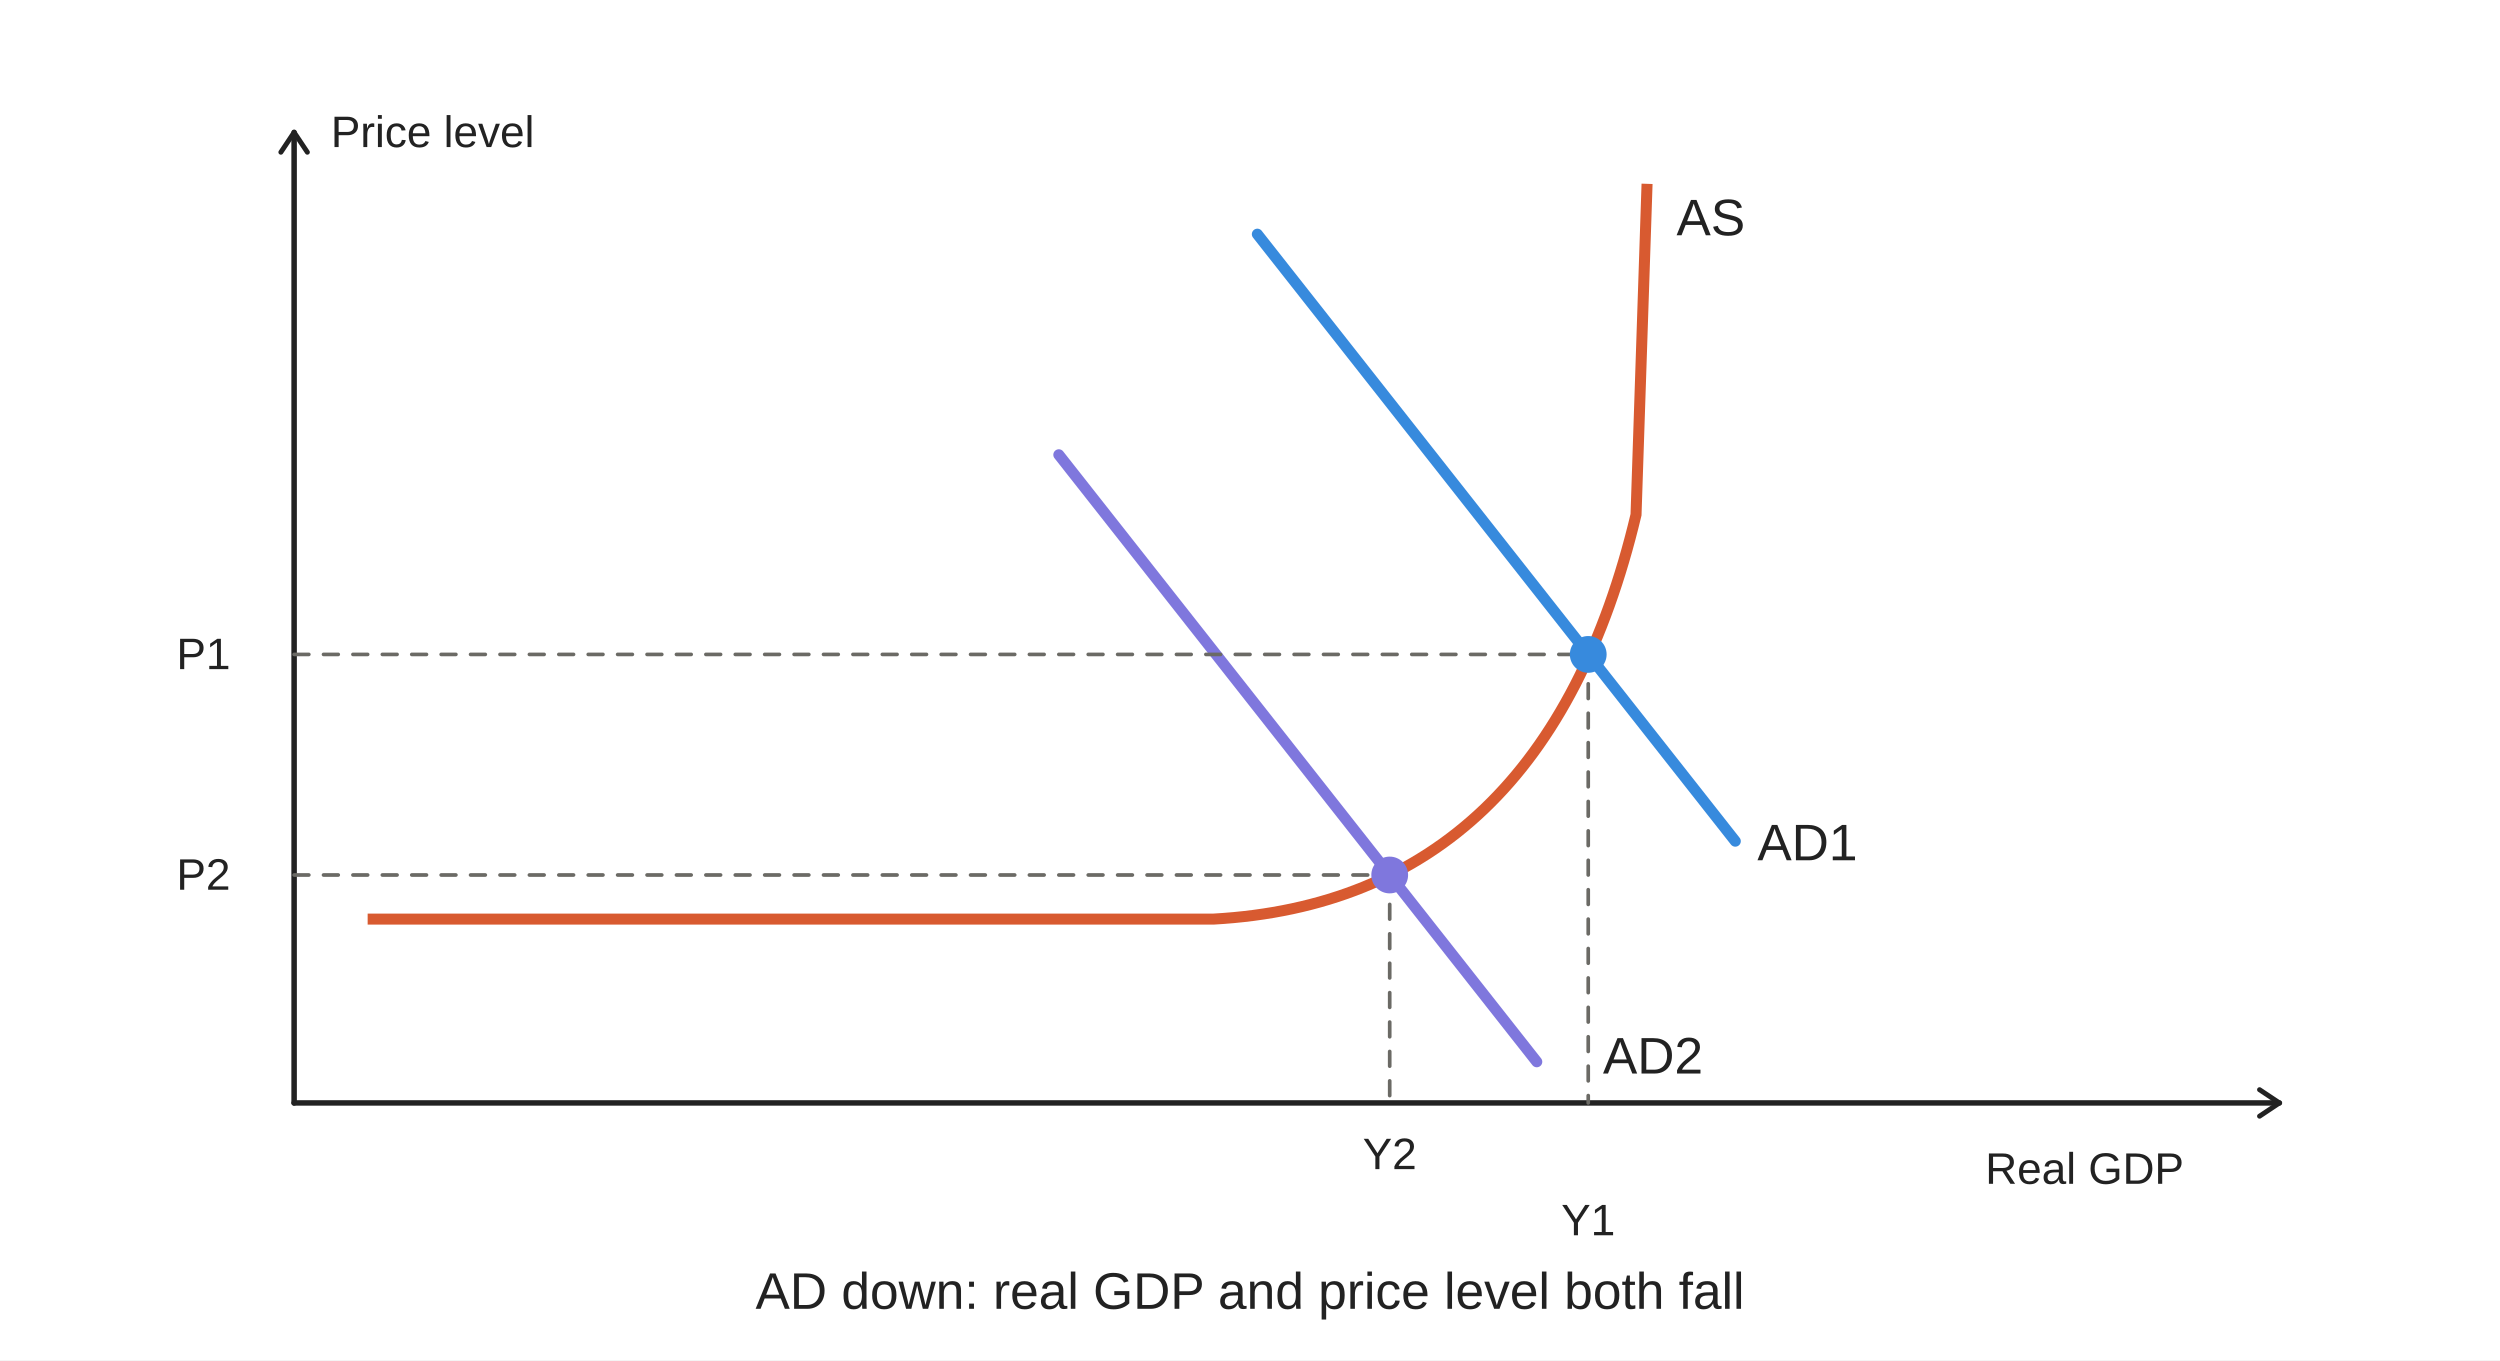
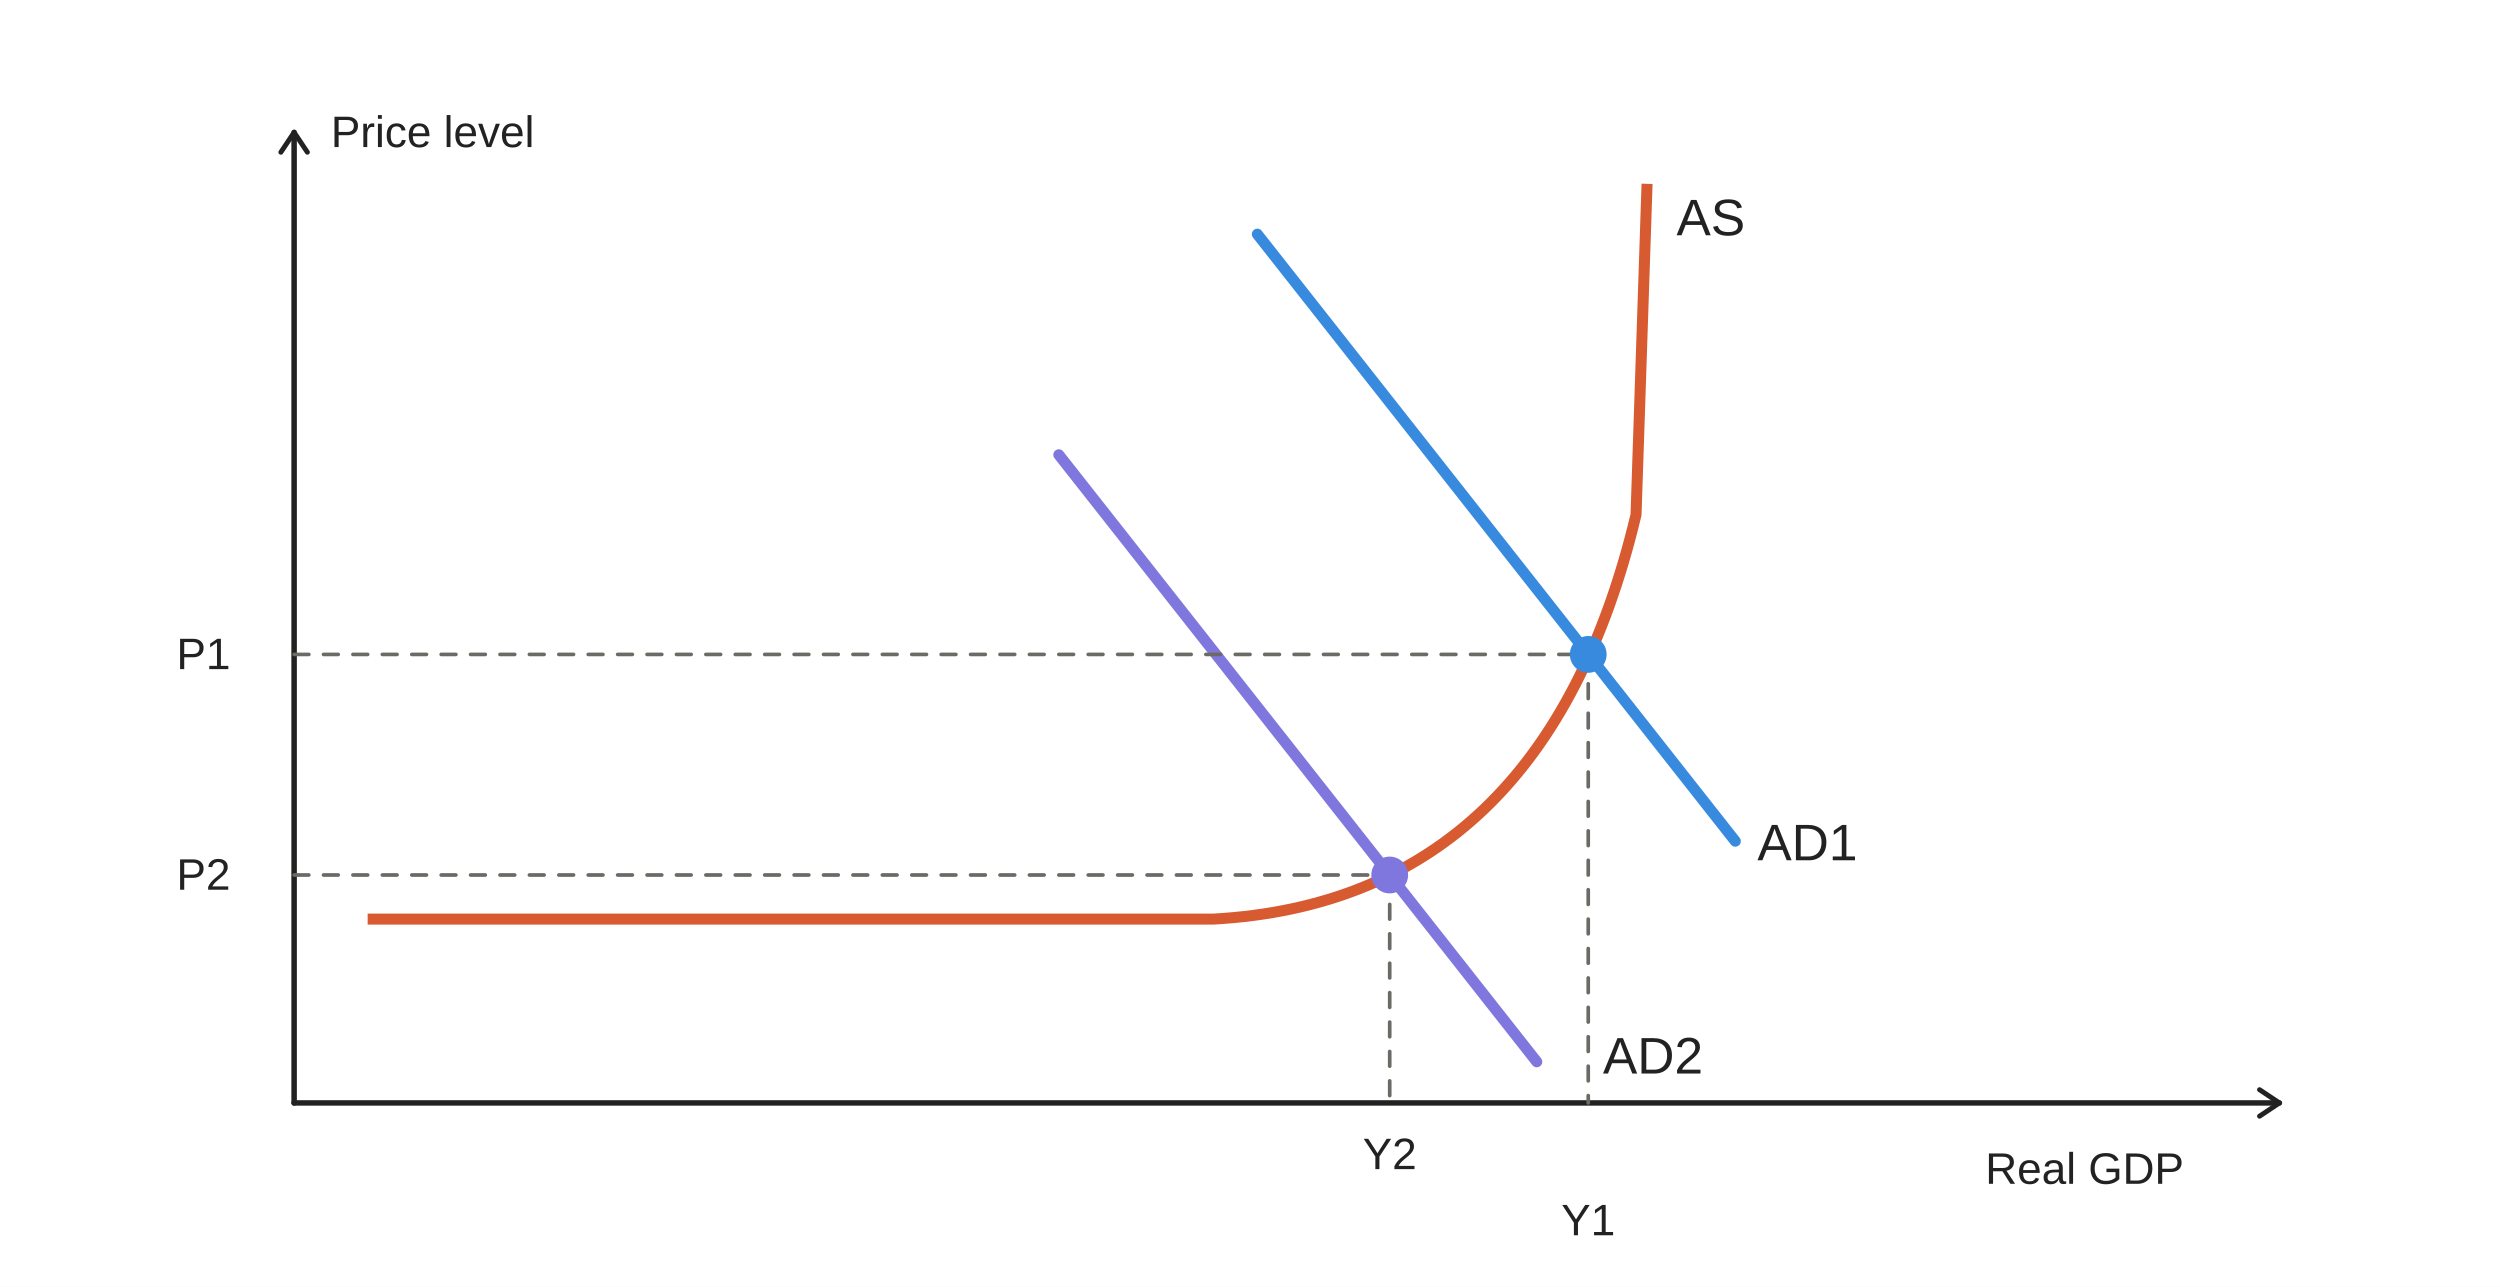
- <svg xmlns="http://www.w3.org/2000/svg" viewBox="0 0 680 370" width="680" height="370" role="img">
+ <svg xmlns="http://www.w3.org/2000/svg" viewBox="0 0 680 350" width="680" height="350" role="img">
  <style>.ts{font-size:12px}.th{font-size:14px;font-weight:500}text{font-family:ui-sans-serif,system-ui,-apple-system,"Segoe UI","Helvetica Neue",Arial,sans-serif;fill:#222}</style>
-   <rect width="680" height="370" fill="#fff" />
+   <rect width="680" height="350" fill="#fff" />
  <defs>
    <marker id="ar" viewBox="0 0 10 10" refX="8" refY="5" markerWidth="6" markerHeight="6" orient="auto-start-reverse">
      <path d="M2 1L8 5L2 9" fill="none" stroke="#222" stroke-width="1.5" stroke-linecap="round" stroke-linejoin="round" />
    </marker>
  </defs>
  <line x1="80.0" y1="300.0" x2="80.0" y2="36.0" stroke="#222" stroke-width="1.5" stroke-linecap="round" marker-end="url(#ar)" />
  <line x1="80.0" y1="300.0" x2="620.0" y2="300.0" stroke="#222" stroke-width="1.5" stroke-linecap="round" marker-end="url(#ar)" />
  <text class="ts" x="90" y="40" text-anchor="start">Price level</text>
  <text class="ts" x="540" y="322" text-anchor="start">Real GDP</text>
  <path d="M100 250 L330 250 Q420 245 445 140 L448 50" fill="none" stroke="#D85A30" stroke-width="3" />
  <text class="th" x="456" y="64" text-anchor="start">AS</text>
  <line x1="342.0" y1="63.7" x2="472.0" y2="228.8" stroke="#378ADD" stroke-width="3" stroke-linecap="round" />
  <line x1="288.0" y1="123.7" x2="418.0" y2="288.8" stroke="#7F77DD" stroke-width="3" stroke-linecap="round" />
  <text class="th" x="478" y="234" text-anchor="start">AD1</text>
  <text class="th" x="436" y="292" text-anchor="start">AD2</text>
  <line x1="80.0" y1="238.0" x2="378.0" y2="238.0" stroke="#6b6a65" stroke-width="1" stroke-linecap="round" stroke-dasharray="4 4" />
  <line x1="80.0" y1="178.0" x2="432.0" y2="178.0" stroke="#6b6a65" stroke-width="1" stroke-linecap="round" stroke-dasharray="4 4" />
  <line x1="378.0" y1="238.0" x2="378.0" y2="300.0" stroke="#6b6a65" stroke-width="1" stroke-linecap="round" stroke-dasharray="4 4" />
  <line x1="432.0" y1="178.0" x2="432.0" y2="300.0" stroke="#6b6a65" stroke-width="1" stroke-linecap="round" stroke-dasharray="4 4" />
  <circle cx="432" cy="178" r="5" fill="#378ADD" />
  <circle cx="378" cy="238" r="5" fill="#7F77DD" />
  <text class="ts" x="48" y="242" text-anchor="start">P2</text>
  <text class="ts" x="48" y="182" text-anchor="start">P1</text>
  <text class="ts" x="378" y="318" text-anchor="middle">Y2</text>
  <text class="ts" x="432" y="336" text-anchor="middle">Y1</text>
-   <text class="th" x="340" y="356" text-anchor="middle">AD down: real GDP and price level both fall</text>
</svg>
